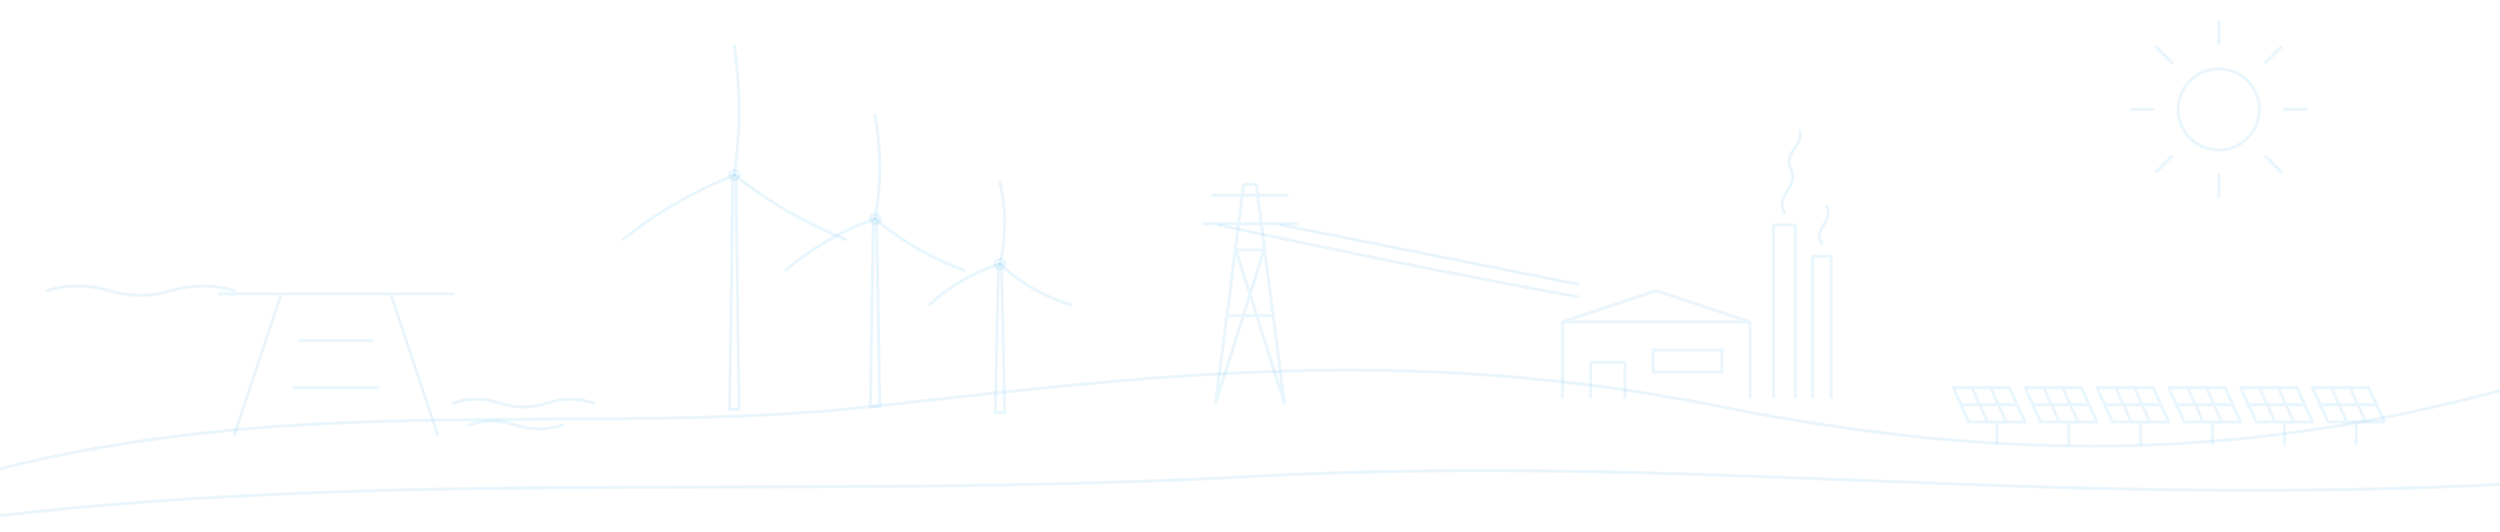
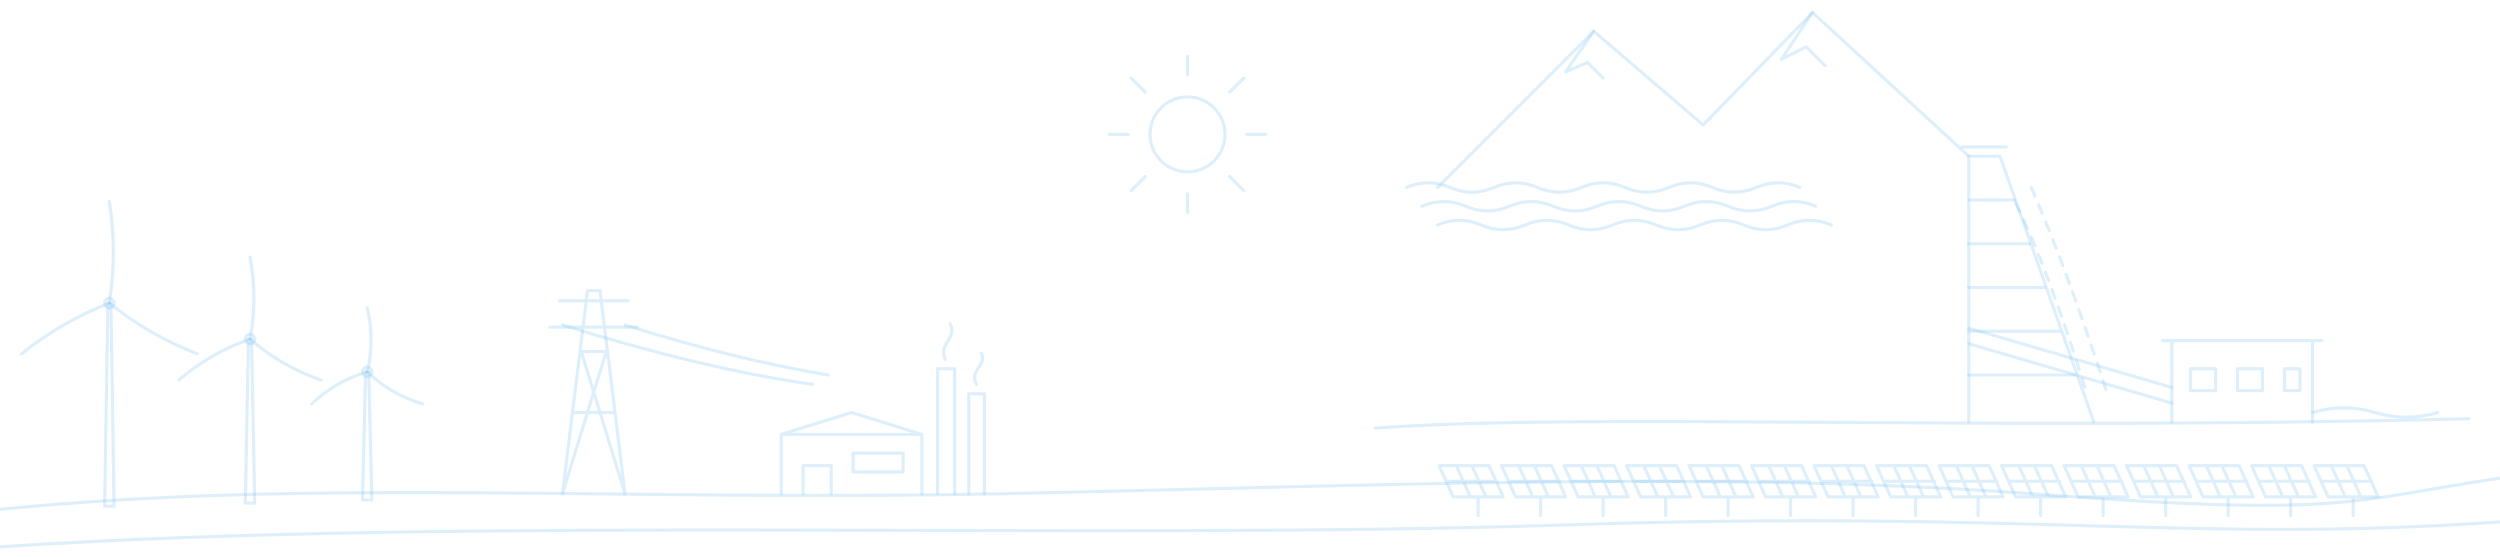
- <svg xmlns="http://www.w3.org/2000/svg" width="1600" height="340" viewBox="0 0 1600 340">
-   <g fill="none" stroke="#7cc3f0" stroke-opacity="0.16" stroke-width="2" stroke-linecap="round" stroke-linejoin="round">
-     <path d="M0,300 C200,250 380,280 560,260 S900,220 1100,260 S1450,290 1600,250" />
-     <path d="M0,330 C260,300 520,320 800,305 S1300,325 1600,310" />
-     <path d="M150,278 l30,-90 h70 l30,90 M180,188 l-40,0 M250,188 l40,0 M192,218 h46 M188,248 h54" />
-     <path d="M30,186 q20,-6 40,0 t40,0 t40,0 M290,258 q15,-5 30,0 t30,0 t30,0 M300,272 q15,-5 30,0 t30,0" />
-     <path d="M467,262 L469,112 L471,112 L473,262 Z" />
-     <path d="M470,112 Q476.0,70.75 470.0,29.5" />
-     <path d="M470,112 Q431.276,127.429 398.6,153.2" />
-     <path d="M470,112 Q502.724,137.821 541.4,153.3" />
-     <circle cx="470" cy="112" r="3" />
-     <path d="M557,260 L559,140 L561,140 L563,260 Z" />
-     <path d="M560,140 Q566.0,107.0 560.0,74.0" />
-     <path d="M560,140 Q528.421,151.304 502.8,173.0" />
-     <path d="M560,140 Q585.579,161.696 617.2,173.0" />
-     <circle cx="560" cy="140" r="3" />
-     <path d="M637,264 L639,169 L641,169 L643,264 Z" />
-     <path d="M640,169 Q646.0,142.875 640.0,116.8" />
-     <path d="M640,169 Q614.375,176.866 594.8,195.1" />
-     <path d="M640,169 Q659.625,187.259 685.2,195.1" />
-     <circle cx="640" cy="169" r="3" />
-     <path d="M778,258 L796,118 L804,118 L822,258 M786,202.0 h28 M791,160.0 h18 M778,258 L809,160.0 M822,258 L791,160.0 M770,143.2 h60 M776,125.0 h48" />
-     <path d="M780,144 Q900,170 1010,190 M820,144 Q920,164 1010,182" />
-     <path d="M1000,254 v-48 h120 v48 M1000,206 l60,-20 l60,20 M1018,254 v-22 h22 v22 M1058,224 h44 v14 h-44 Z" />
-     <path d="M1135,254 v-110 h14 v110 M1160,254 v-90 h12 v90" />
-     <path d="M1142,136 c-6,-12 10,-16 4,-28 c-5,-10 8,-14 6,-24 M1166,156 c-6,-10 8,-14 3,-24" />
-     <path d="M1260,270 l36,0 l-10,-22 l-36,0 Z M1255,259 l36,0 M1272,270 l-10,-22 M1284,270 l-10,-22 M1278,270 l0,14" />
-     <path d="M1306,270 l36,0 l-10,-22 l-36,0 Z M1301,259 l36,0 M1318,270 l-10,-22 M1330,270 l-10,-22 M1324,270 l0,14" />
-     <path d="M1352,270 l36,0 l-10,-22 l-36,0 Z M1347,259 l36,0 M1364,270 l-10,-22 M1376,270 l-10,-22 M1370,270 l0,14" />
-     <path d="M1398,270 l36,0 l-10,-22 l-36,0 Z M1393,259 l36,0 M1410,270 l-10,-22 M1422,270 l-10,-22 M1416,270 l0,14" />
-     <path d="M1444,270 l36,0 l-10,-22 l-36,0 Z M1439,259 l36,0 M1456,270 l-10,-22 M1468,270 l-10,-22 M1462,270 l0,14" />
-     <path d="M1490,270 l36,0 l-10,-22 l-36,0 Z M1485,259 l36,0 M1502,270 l-10,-22 M1514,270 l-10,-22 M1508,270 l0,14" />
-     <circle cx="1420" cy="70" r="26" />
-     <path d="M1420,28 v-14 M1420,112 v14 M1378,70 h-14 M1462,70 h14 M1390,40 l-10,-10 M1450,100 l10,10 M1450,40 l10,-10 M1390,100 l-10,10" />
+ <svg xmlns="http://www.w3.org/2000/svg" width="1600" height="356" viewBox="0 -16 1600 356">
+   <g fill="none" stroke="#7cc3f0" stroke-opacity="0.26" stroke-width="2" stroke-linecap="round" stroke-linejoin="round">
+     <path d="M0,310 C200,290 400,305 640,300 S1100,285 1300,300 S1500,305 1600,290" />
+     <path d="M0,334 C300,314 700,330 1000,320 S1400,332 1600,318" />
+     <path d="M67,308 L69,178 L71,178 L73,308 Z" />
+     <path d="M70,178 Q75.0,145.5 70.0,113.0" />
+     <path d="M70,178 Q39.4,189.9 13.7,210.5" />
+     <path d="M70,178 Q95.6,198.6 126.3,210.5" />
+     <circle cx="70" cy="178" r="3" />
+     <path d="M157,306 L159,201 L161,201 L163,306 Z" />
+     <path d="M160,201 Q165.0,174.8 160.0,148.5" />
+     <path d="M160,201 Q134.8,209.8 114.5,227.2" />
+     <path d="M160,201 Q180.2,218.5 205.5,227.3" />
+     <circle cx="160" cy="201" r="3" />
+     <path d="M232,304 L234,222 L236,222 L238,304 Z" />
+     <path d="M235,222 Q240.0,201.5 235.0,181.0" />
+     <path d="M235,222 Q214.7,227.9 199.5,242.5" />
+     <path d="M235,222 Q250.3,236.6 270.5,242.5" />
+     <circle cx="235" cy="222" r="3" />
+     <path d="M360,300 L376,170 L384,170 L400,300 M367,248.0 h26 M372,209.0 h16 M360,300 L388,209.0 M400,300 L372,209.0 M352,193.4 h56 M358,176.5 h44" />
+     <path d="M360,192 Q450,220 520,230 M400,192 Q470,214 530,224" />
+     <path d="M500,300 v-38 h90 v38 M500,262 l45,-14 l45,14 M514,300 v-18 h18 v18 M546,274 h32 v12 h-32 Z" />
+     <path d="M600,300 v-80 h11 v80 M620,300 v-64 h10 v64" />
+     <path d="M605,214 c-5,-10 8,-13 3,-23 M625,230 c-5,-9 7,-12 3,-20" />
+     <circle cx="760" cy="70" r="24" />
+     <path d="M760,32 v-12 M760,108 v12 M722,70 h-12 M798,70 h12 M733,43 l-9,-9 M787,97 l9,9 M787,43 l9,-9 M733,97 l-9,9" />
+     <path d="M920,104 L1020,4 L1090,64 L1160,-8 L1260,84" />
+     <path d="M1020,4 l-18,26 l14,-6 l10,10 M1160,-8 l-20,30 l16,-8 l12,12" />
+     <path d="M900,104 q14,-6 28,0 t28,0 t28,0 t28,0 t28,0 t28,0 t28,0 t28,0 t28,0" />
+     <path d="M910,116 q14,-6 28,0 t28,0 t28,0 t28,0 t28,0 t28,0 t28,0 t28,0 t28,0" />
+     <path d="M920,128 q14,-6 28,0 t28,0 t28,0 t28,0 t28,0 t28,0 t28,0 t28,0 t28,0" />
+     <path d="M1260,84 L1280,84 L1340,254 M1260,84 L1260,254" />
+     <path d="M1260,112 L1289.5,112" />
+     <path d="M1260,140 L1299.0,140" />
+     <path d="M1260,168 L1308.5,168" />
+     <path d="M1260,196 L1318.0,196" />
+     <path d="M1260,224 L1327.5,224" />
+     <path d="M1256,78 h28" />
+     <path d="M1290,114 q20,40 45,120 M1300,104 q22,50 48,130" stroke-dasharray="6 6" />
+     <path d="M1260,194 L1390,232 M1260,204 L1390,242" />
+     <path d="M1390,254 v-52 h90 v52 M1384,202 h102 M1402,220 h16 v14 h-16 Z M1432,220 h16 v14 h-16 Z M1462,220 h10 v14 h-10 Z" />
+     <path d="M1480,248 q20,-6 40,0 t40,0" />
+     <path d="M880,258 C1020,248 1260,260 1580,252" />
+     <path d="M930,302 l32,0 l-9,-20 l-32,0 Z M926,292 l32,0 M941,302 l-9,-20 M951,302 l-9,-20 M946,302 l0,12" />
+     <path d="M970,302 l32,0 l-9,-20 l-32,0 Z M966,292 l32,0 M981,302 l-9,-20 M991,302 l-9,-20 M986,302 l0,12" />
+     <path d="M1010,302 l32,0 l-9,-20 l-32,0 Z M1006,292 l32,0 M1021,302 l-9,-20 M1031,302 l-9,-20 M1026,302 l0,12" />
+     <path d="M1050,302 l32,0 l-9,-20 l-32,0 Z M1046,292 l32,0 M1061,302 l-9,-20 M1071,302 l-9,-20 M1066,302 l0,12" />
+     <path d="M1090,302 l32,0 l-9,-20 l-32,0 Z M1086,292 l32,0 M1101,302 l-9,-20 M1111,302 l-9,-20 M1106,302 l0,12" />
+     <path d="M1130,302 l32,0 l-9,-20 l-32,0 Z M1126,292 l32,0 M1141,302 l-9,-20 M1151,302 l-9,-20 M1146,302 l0,12" />
+     <path d="M1170,302 l32,0 l-9,-20 l-32,0 Z M1166,292 l32,0 M1181,302 l-9,-20 M1191,302 l-9,-20 M1186,302 l0,12" />
+     <path d="M1210,302 l32,0 l-9,-20 l-32,0 Z M1206,292 l32,0 M1221,302 l-9,-20 M1231,302 l-9,-20 M1226,302 l0,12" />
+     <path d="M1250,302 l32,0 l-9,-20 l-32,0 Z M1246,292 l32,0 M1261,302 l-9,-20 M1271,302 l-9,-20 M1266,302 l0,12" />
+     <path d="M1290,302 l32,0 l-9,-20 l-32,0 Z M1286,292 l32,0 M1301,302 l-9,-20 M1311,302 l-9,-20 M1306,302 l0,12" />
+     <path d="M1330,302 l32,0 l-9,-20 l-32,0 Z M1326,292 l32,0 M1341,302 l-9,-20 M1351,302 l-9,-20 M1346,302 l0,12" />
+     <path d="M1370,302 l32,0 l-9,-20 l-32,0 Z M1366,292 l32,0 M1381,302 l-9,-20 M1391,302 l-9,-20 M1386,302 l0,12" />
+     <path d="M1410,302 l32,0 l-9,-20 l-32,0 Z M1406,292 l32,0 M1421,302 l-9,-20 M1431,302 l-9,-20 M1426,302 l0,12" />
+     <path d="M1450,302 l32,0 l-9,-20 l-32,0 Z M1446,292 l32,0 M1461,302 l-9,-20 M1471,302 l-9,-20 M1466,302 l0,12" />
+     <path d="M1490,302 l32,0 l-9,-20 l-32,0 Z M1486,292 l32,0 M1501,302 l-9,-20 M1511,302 l-9,-20 M1506,302 l0,12" />
  </g>
</svg>
